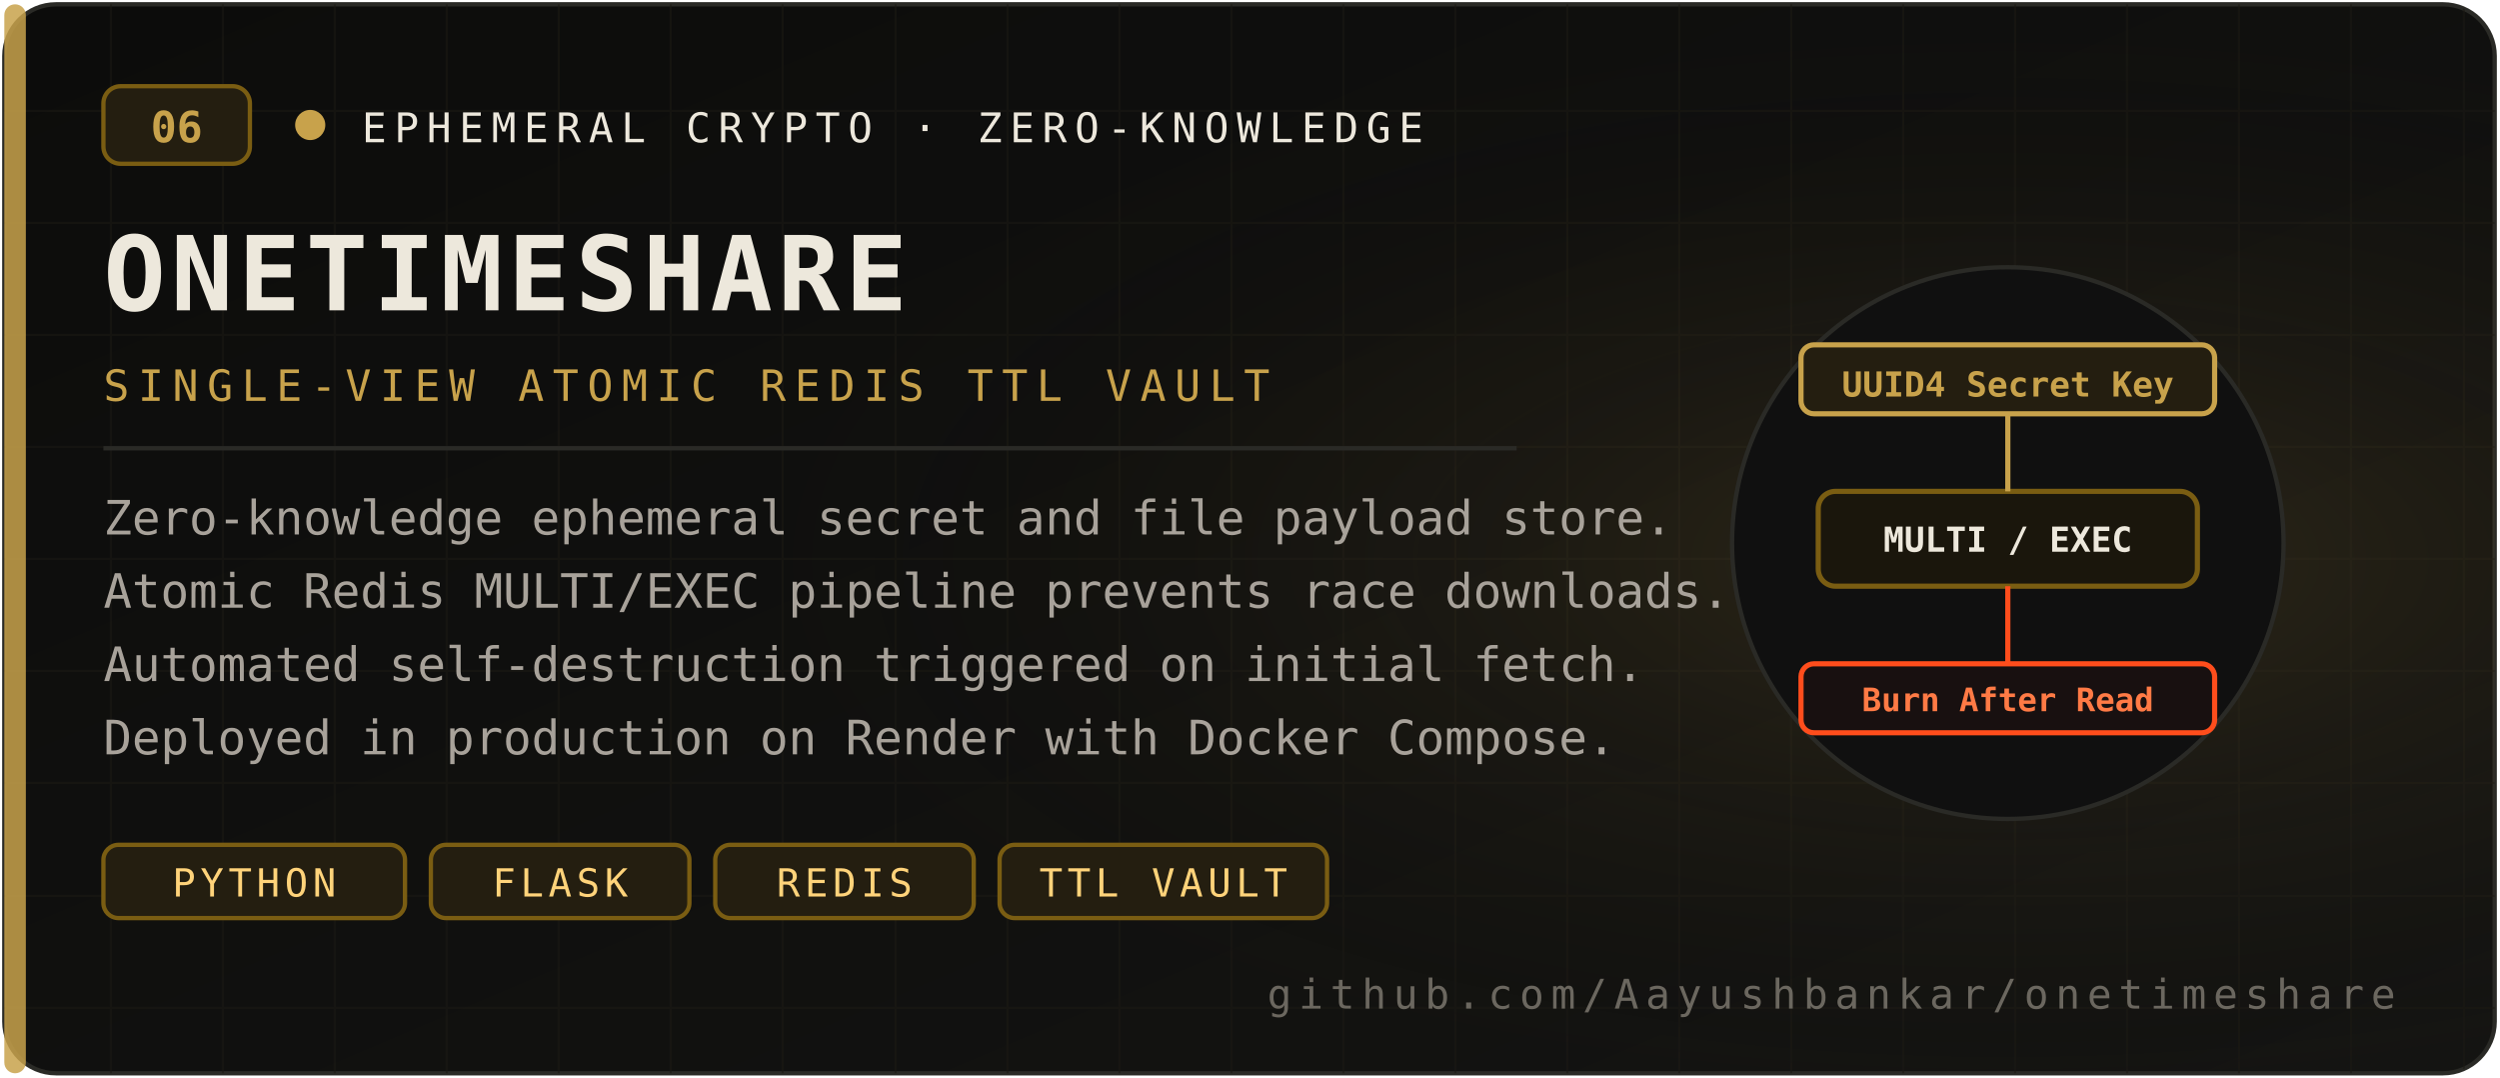
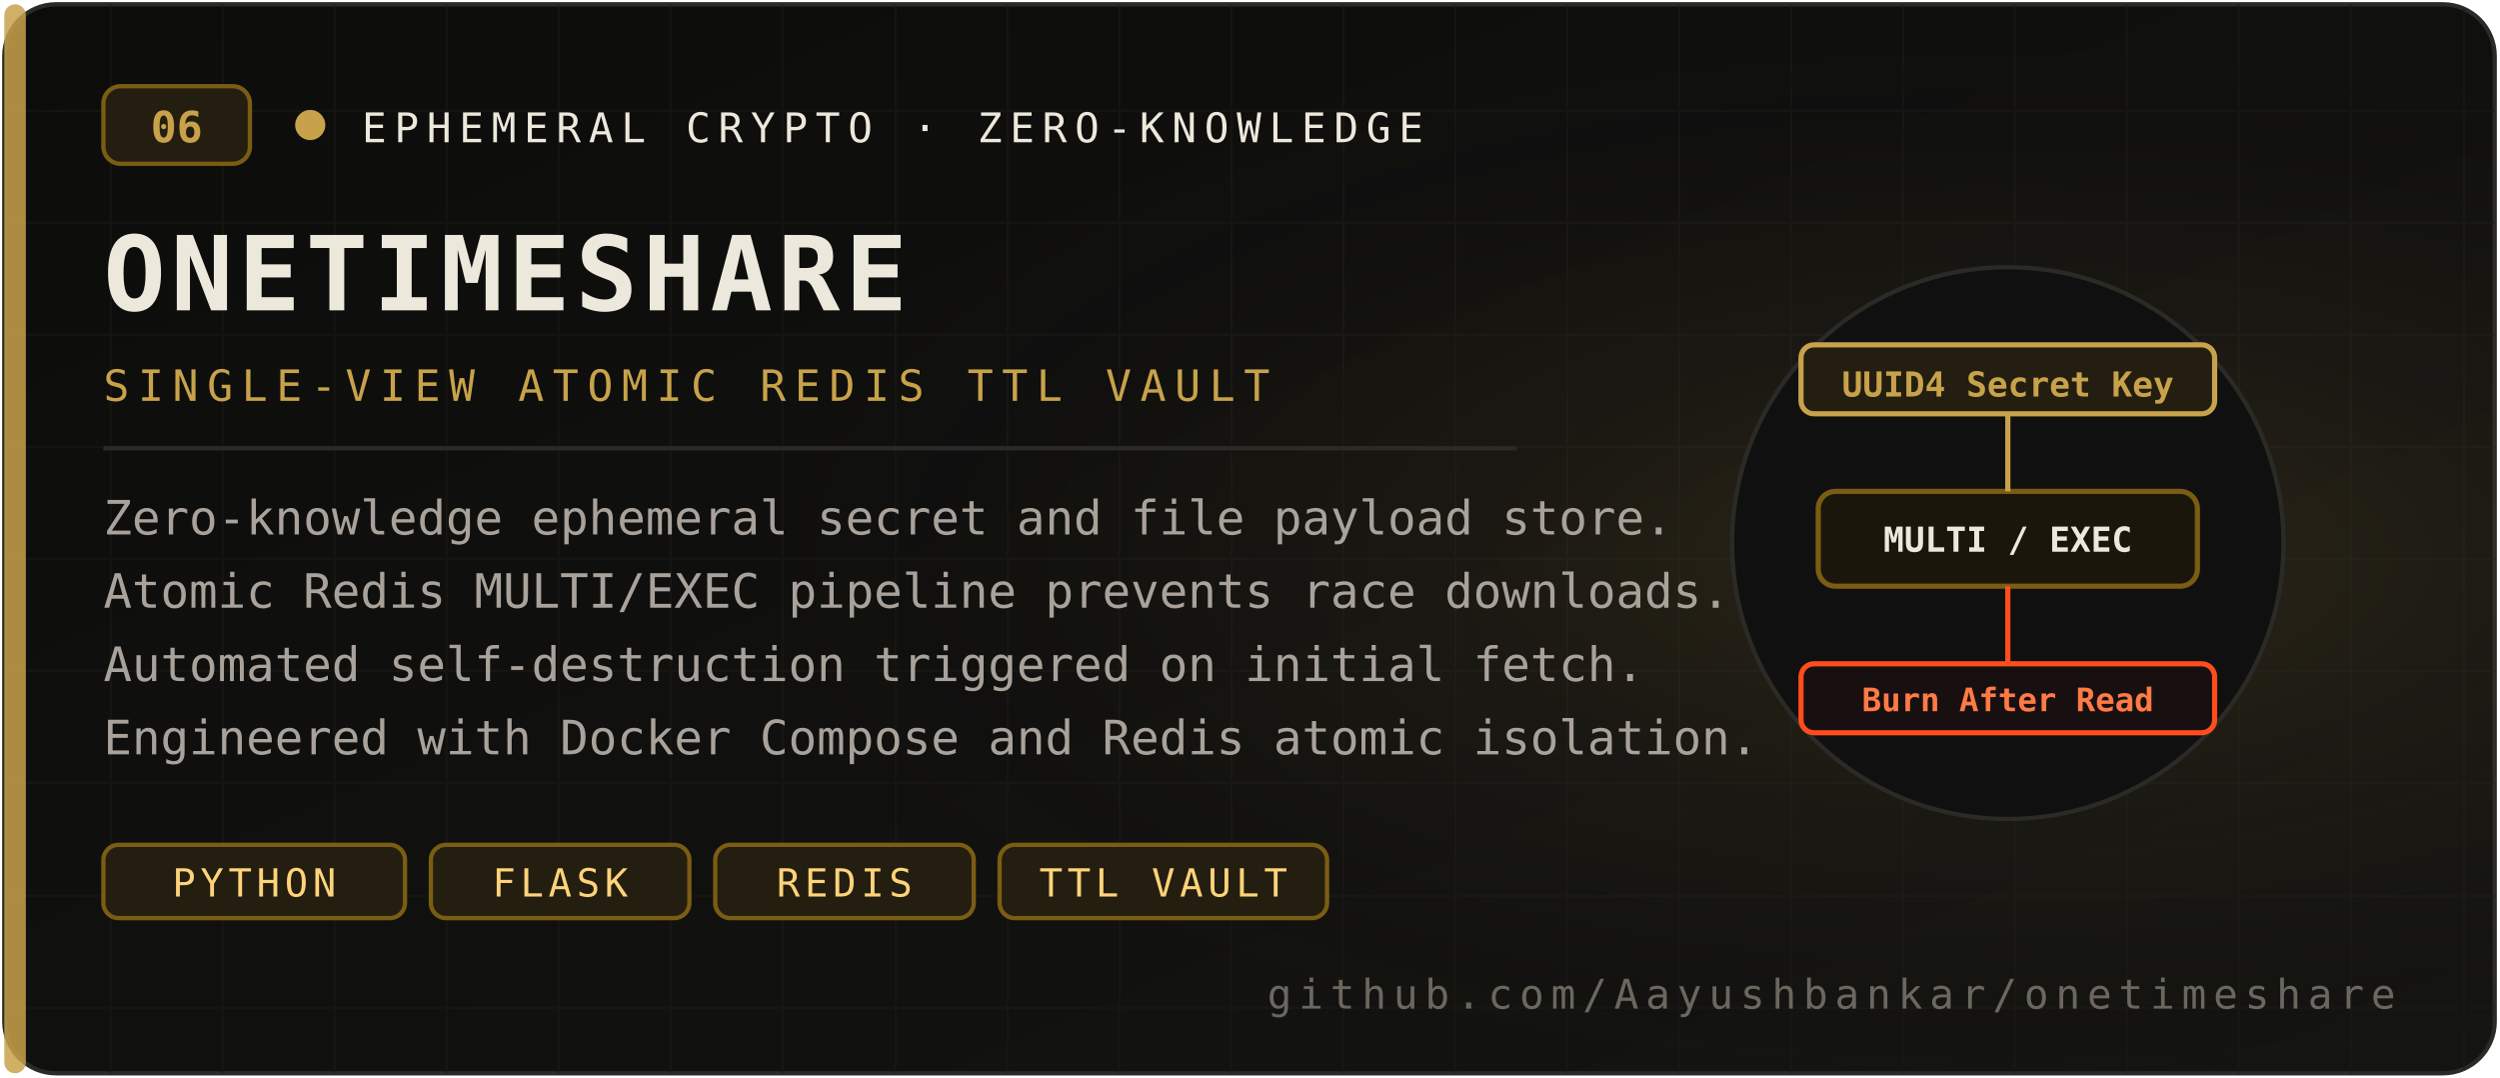
<svg xmlns="http://www.w3.org/2000/svg" viewBox="0 0 580 250" width="580" height="250" role="img" aria-label="OneTimeShare Ephemeral Vault">
  <defs>
    <linearGradient id="ot-bg" x1="0" y1="0" x2="1" y2="1">
      <stop offset="0%" stop-color="#0c0c0b" />
      <stop offset="1" stop-color="#141412" />
    </linearGradient>
    <radialGradient id="ot-glow" cx="80%" cy="52%" r="55%">
      <stop offset="0%" stop-color="#c8a24b" stop-opacity="0.16" />
      <stop offset="1" stop-color="#000" stop-opacity="0" />
    </radialGradient>
    <pattern id="ot-grid" width="26" height="26" patternUnits="userSpaceOnUse">
      <path d="M26 0 V26 M0 26 H26" stroke="#1c1a14" stroke-width="1" fill="none" />
    </pattern>
    <style>
    .m { font-family: ui-monospace, 'SF Mono', 'Cascadia Code', Menlo, Consolas, monospace; }
    .d { font-size: 11px; fill: #a8a29a; }
    .chip { font-size: 9px; letter-spacing: 1.1px; fill: #ffd37a; }
  </style>
  </defs>
  <rect x="1" y="1" width="578" height="248" rx="12" fill="url(#ot-bg)" stroke="#2a2a26" />
  <rect x="1" y="1" width="578" height="248" rx="12" fill="url(#ot-grid)" opacity="0.55" />
  <rect x="1" y="1" width="578" height="248" rx="12" fill="url(#ot-glow)" />
  <rect x="1" y="1" width="5" height="248" rx="2.5" fill="#c8a24b" opacity="0.85" />
  <g class="m">
    <rect x="24" y="20" width="34" height="18" rx="4" fill="#241e10" stroke="#7a5d12" />
    <text x="41" y="33" font-size="10" font-weight="700" fill="#c8a24b" text-anchor="middle">06</text>
    <circle cx="72" cy="29" r="3.5" fill="#c8a24b">
      <animate attributeName="opacity" values="1;0.2;1" dur="1.7s" repeatCount="indefinite" />
    </circle>
    <text x="84" y="33" font-size="9.5" letter-spacing="1.8" fill="#ede8dc">EPHEMERAL CRYPTO · ZERO-KNOWLEDGE</text>
    <text x="24" y="72" font-size="24" font-weight="800" letter-spacing="1.2" fill="#ede8dc">ONETIMESHARE</text>
    <text x="24" y="93" font-size="10" letter-spacing="2" fill="#c8a24b">SINGLE-VIEW ATOMIC REDIS TTL VAULT</text>
    <path d="M24 104 H352" stroke="#2a2a26" />
    <text class="d" x="24" y="124">Zero-knowledge ephemeral secret and file payload store.</text>
    <text class="d" x="24" y="141">Atomic Redis MULTI/EXEC pipeline prevents race downloads.</text>
    <text class="d" x="24" y="158">Automated self-destruction triggered on initial fetch.</text>
-     <text class="d" x="24" y="175">Deployed in production on Render with Docker Compose.</text>
+     <text class="d" x="24" y="175">Engineered with Docker Compose and Redis atomic isolation.</text>
    <g>
      <rect x="24" y="196" width="70" height="17" rx="3.5" fill="#241e10" stroke="#7a5d12" />
      <text class="chip" x="59" y="208" text-anchor="middle">PYTHON</text>
      <rect x="100" y="196" width="60" height="17" rx="3.5" fill="#241e10" stroke="#7a5d12" />
      <text class="chip" x="130" y="208" text-anchor="middle">FLASK</text>
      <rect x="166" y="196" width="60" height="17" rx="3.5" fill="#241e10" stroke="#7a5d12" />
      <text class="chip" x="196" y="208" text-anchor="middle">REDIS</text>
      <rect x="232" y="196" width="76" height="17" rx="3.5" fill="#241e10" stroke="#7a5d12" />
      <text class="chip" x="270" y="208" text-anchor="middle">TTL VAULT</text>
    </g>
    <text x="556" y="234" font-size="9.5" letter-spacing="1.6" fill="#6b675f" text-anchor="end">github.com/Aayushbankar/onetimeshare</text>
  </g>
  <g transform="translate(466,126)" class="m">
    <circle r="64" fill="#101010" stroke="#2a2a26" />
    <rect x="-48" y="-46" width="96" height="16" rx="3" fill="#241e10" stroke="#c8a24b" stroke-width="1.2" />
    <text x="0" y="-34" font-size="8" fill="#c8a24b" font-weight="700" text-anchor="middle">UUID4 Secret Key</text>
    <rect x="-44" y="-12" width="88" height="22" rx="4" fill="#1a160c" stroke="#7a5d12" stroke-width="1.2" />
    <text x="0" y="2" font-size="8" fill="#ede8dc" font-weight="700" text-anchor="middle">MULTI / EXEC</text>
    <rect x="-48" y="28" width="96" height="16" rx="3" fill="#181010" stroke="#ff4d1c" stroke-width="1.2" />
    <text x="0" y="39" font-size="7.5" fill="#ff7a45" font-weight="700" text-anchor="middle">Burn After Read</text>
    <line x1="0" y1="-30" x2="0" y2="-12" stroke="#c8a24b" stroke-width="1.2" />
    <line x1="0" y1="10" x2="0" y2="28" stroke="#ff4d1c" stroke-width="1.2" />
  </g>
</svg>
